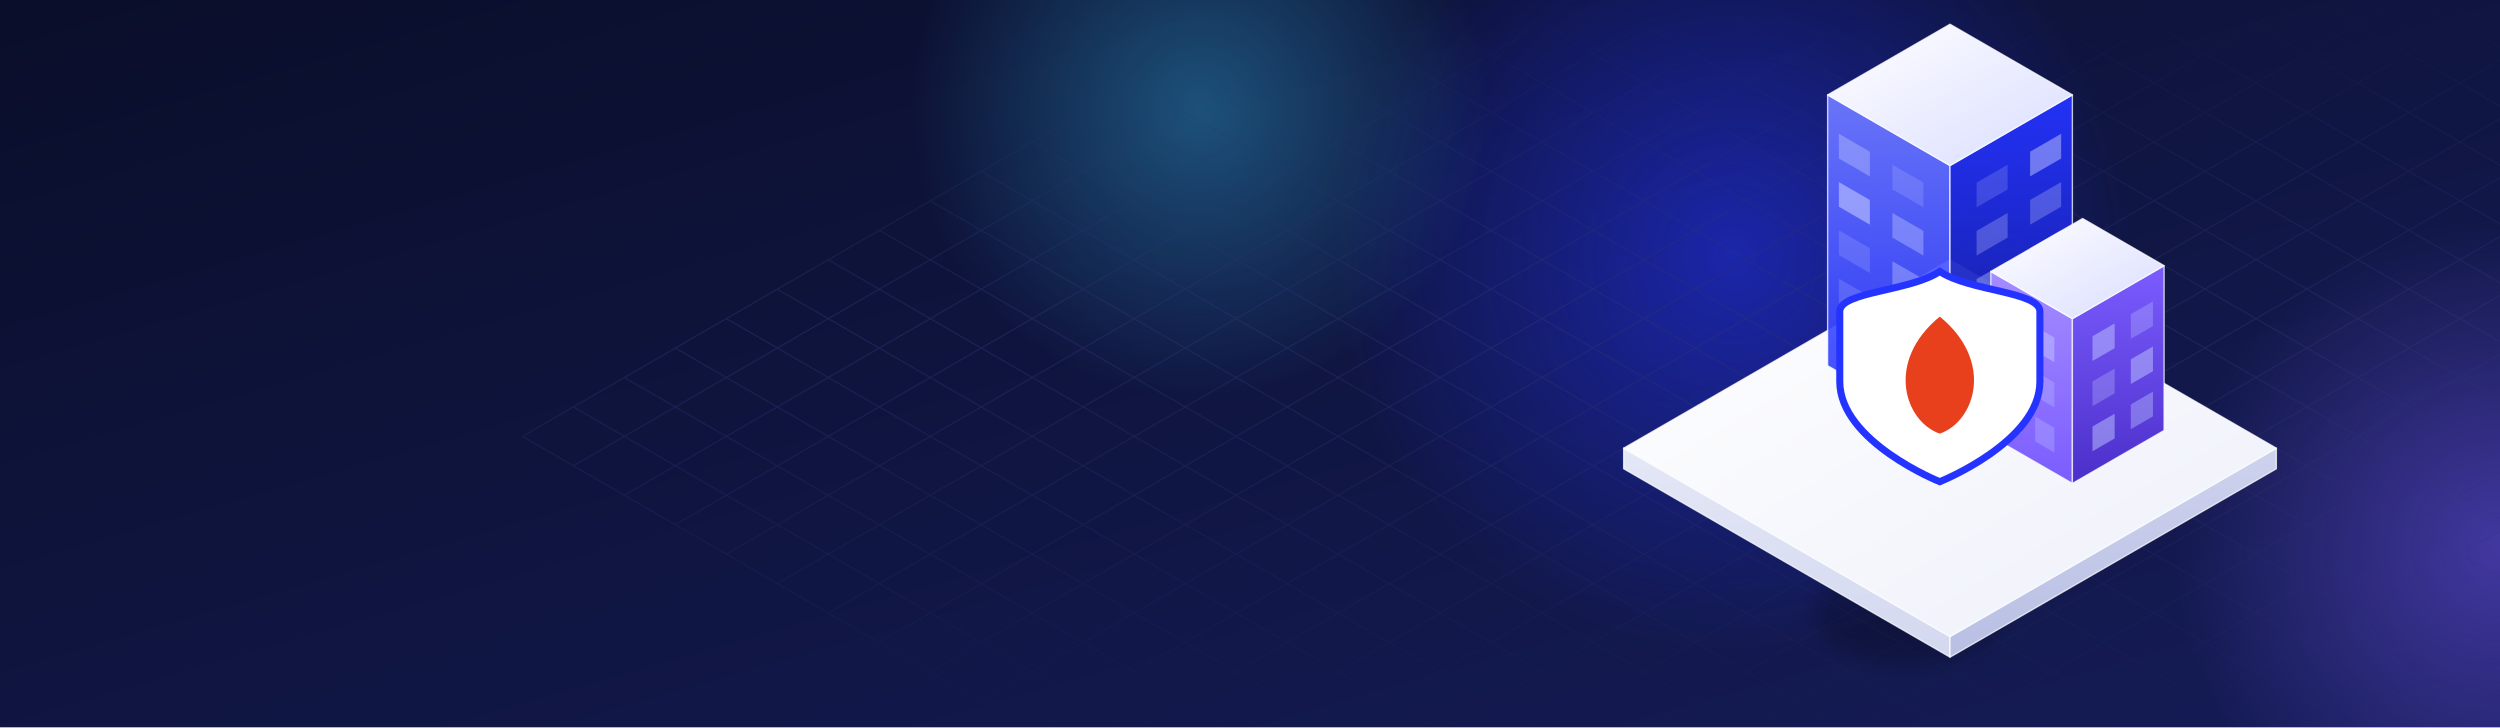
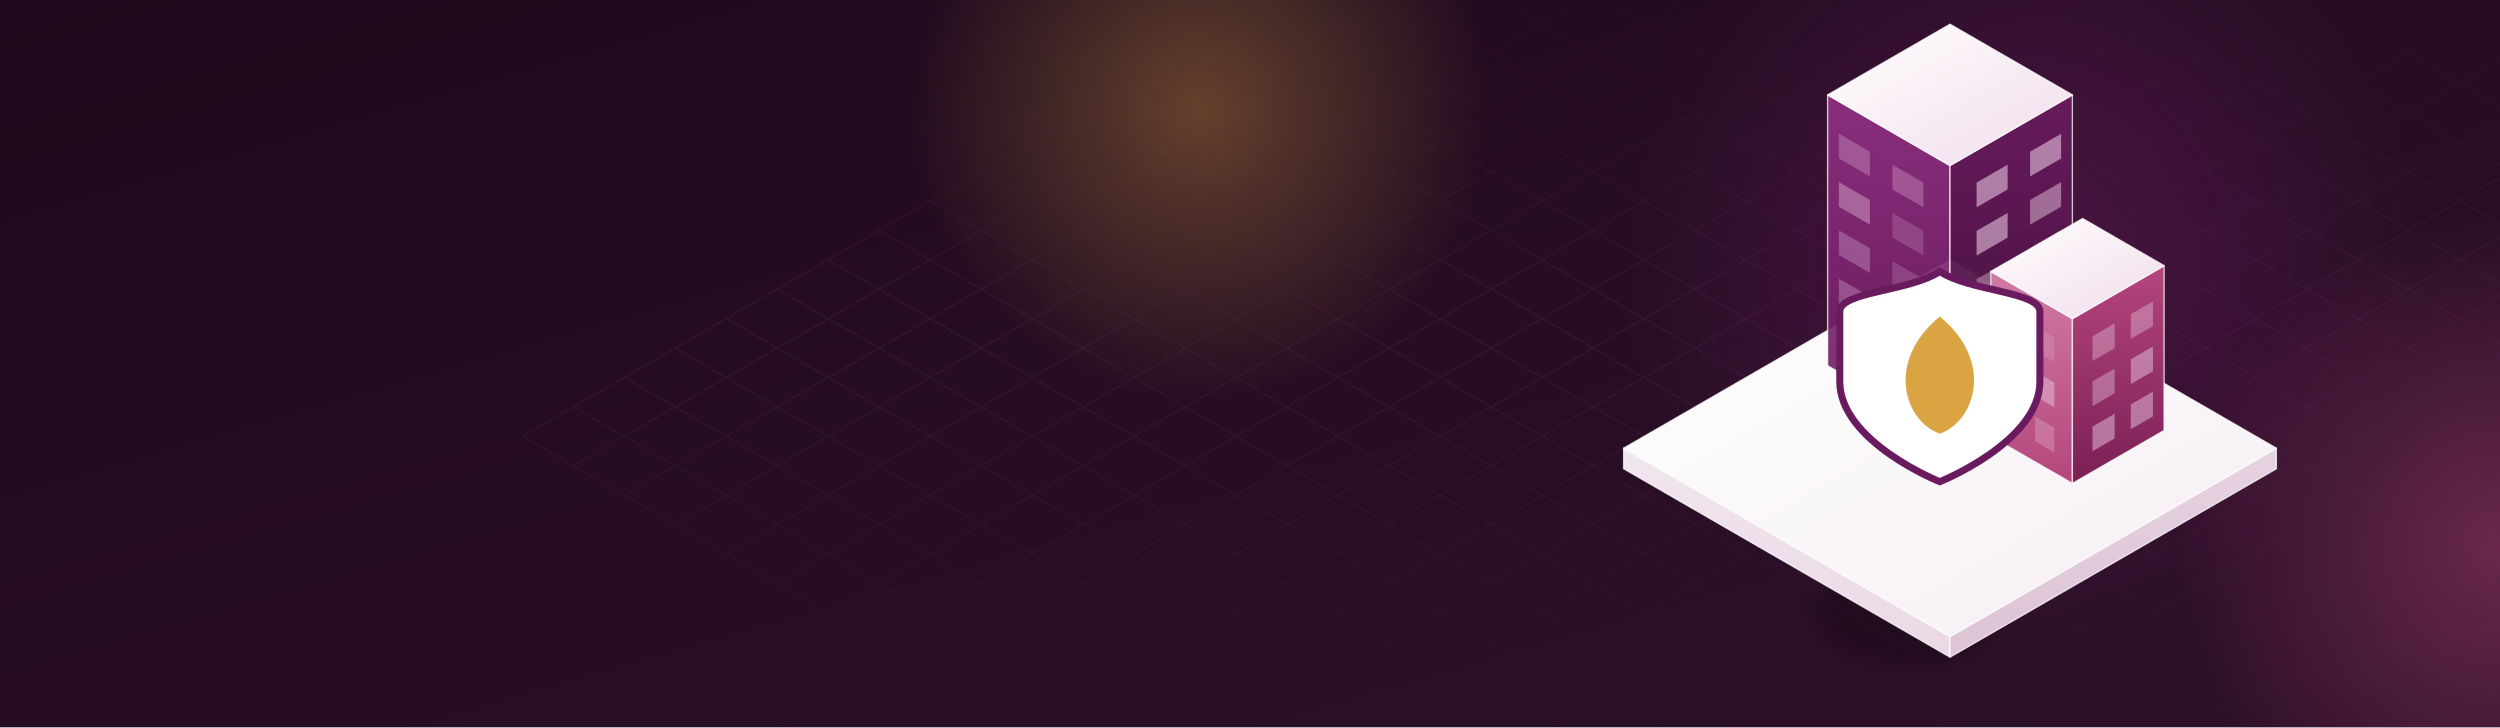
<svg xmlns="http://www.w3.org/2000/svg" viewBox="0 0 2200 640" preserveAspectRatio="xMidYMid slice">
  <defs>
    <linearGradient id="gBg" x1="0" y1="0" x2="1" y2="1">
-       <stop offset="0" stop-color="#0A0E2A" />
-       <stop offset="1" stop-color="#151C57" />
+       <stop offset="0" stop-color="#1E0A1C" />
+       <stop offset="1" stop-color="#2E1029" />
    </linearGradient>
    <radialGradient id="gB1">
-       <stop offset="0" stop-color="#2433FF" stop-opacity="0.55" />
-       <stop offset="1" stop-color="#2433FF" stop-opacity="0" />
+       <stop offset="0" stop-color="#6A1B5F" stop-opacity="0.55" />
+       <stop offset="1" stop-color="#6A1B5F" stop-opacity="0" />
    </radialGradient>
    <radialGradient id="gB2">
-       <stop offset="0" stop-color="#7B5CFF" stop-opacity="0.45" />
-       <stop offset="1" stop-color="#7B5CFF" stop-opacity="0" />
+       <stop offset="0" stop-color="#B4467C" stop-opacity="0.45" />
+       <stop offset="1" stop-color="#B4467C" stop-opacity="0" />
    </radialGradient>
    <radialGradient id="gB3">
-       <stop offset="0" stop-color="#38C6F4" stop-opacity="0.35" />
-       <stop offset="1" stop-color="#38C6F4" stop-opacity="0" />
+       <stop offset="0" stop-color="#D9A441" stop-opacity="0.35" />
+       <stop offset="1" stop-color="#D9A441" stop-opacity="0" />
    </radialGradient>
    <radialGradient id="gGlow">
-       <stop offset="0" stop-color="#8D98FF" stop-opacity=".55" />
-       <stop offset="1" stop-color="#8D98FF" stop-opacity="0" />
+       <stop offset="0" stop-color="#C98AB9" stop-opacity=".55" />
+       <stop offset="1" stop-color="#C98AB9" stop-opacity="0" />
    </radialGradient>
    <linearGradient id="gTop" x1="0" y1="0" x2="1" y2="1">
      <stop offset="0" stop-color="#FFFFFF" />
-       <stop offset="1" stop-color="#D9DDFF" />
+       <stop offset="1" stop-color="#F0DCEA" />
    </linearGradient>
    <linearGradient id="gLeft" x1="0" y1="0" x2="0" y2="1">
-       <stop offset="0" stop-color="#6E79FF" stop-opacity=".95" />
-       <stop offset="1" stop-color="#2433FF" stop-opacity=".9" />
+       <stop offset="0" stop-color="#8E2F80" stop-opacity=".95" />
+       <stop offset="1" stop-color="#6A1B5F" stop-opacity=".9" />
    </linearGradient>
    <linearGradient id="gRight" x1="0" y1="0" x2="0" y2="1">
-       <stop offset="0" stop-color="#2433FF" stop-opacity=".95" />
-       <stop offset="1" stop-color="#121A8F" stop-opacity=".95" />
+       <stop offset="0" stop-color="#6A1B5F" stop-opacity=".95" />
+       <stop offset="1" stop-color="#3E0F38" stop-opacity=".95" />
    </linearGradient>
    <linearGradient id="gLeftV" x1="0" y1="0" x2="0" y2="1">
-       <stop offset="0" stop-color="#A58CFF" />
-       <stop offset="1" stop-color="#7B5CFF" />
+       <stop offset="0" stop-color="#D07AA4" />
+       <stop offset="1" stop-color="#B4467C" />
    </linearGradient>
    <linearGradient id="gRightV" x1="0" y1="0" x2="0" y2="1">
-       <stop offset="0" stop-color="#7B5CFF" />
-       <stop offset="1" stop-color="#4B2FC9" />
+       <stop offset="0" stop-color="#B4467C" />
+       <stop offset="1" stop-color="#7A1F55" />
    </linearGradient>
    <linearGradient id="gLeftC" x1="0" y1="0" x2="0" y2="1">
-       <stop offset="0" stop-color="#8BE0FF" />
-       <stop offset="1" stop-color="#38C6F4" />
+       <stop offset="0" stop-color="#F0CF86" />
+       <stop offset="1" stop-color="#D9A441" />
    </linearGradient>
    <linearGradient id="gRightC" x1="0" y1="0" x2="0" y2="1">
-       <stop offset="0" stop-color="#38C6F4" />
-       <stop offset="1" stop-color="#1C8FC4" />
+       <stop offset="0" stop-color="#D9A441" />
+       <stop offset="1" stop-color="#A87A26" />
    </linearGradient>
    <linearGradient id="gLeftR" x1="0" y1="0" x2="0" y2="1">
-       <stop offset="0" stop-color="#FF8A6A" />
-       <stop offset="1" stop-color="#E8401C" />
+       <stop offset="0" stop-color="#F0CF86" />
+       <stop offset="1" stop-color="#D9A441" />
    </linearGradient>
    <linearGradient id="gRightR" x1="0" y1="0" x2="0" y2="1">
-       <stop offset="0" stop-color="#E8401C" />
-       <stop offset="1" stop-color="#A82A0E" />
+       <stop offset="0" stop-color="#D9A441" />
+       <stop offset="1" stop-color="#A87A26" />
    </linearGradient>
    <linearGradient id="gTopW" x1="0" y1="0" x2="1" y2="1">
      <stop offset="0" stop-color="#FFFFFF" />
-       <stop offset="1" stop-color="#EEF0FA" />
+       <stop offset="1" stop-color="#F5EEF3" />
    </linearGradient>
    <linearGradient id="gLeftW" x1="0" y1="0" x2="0" y2="1">
-       <stop offset="0" stop-color="#E4E7F6" />
-       <stop offset="1" stop-color="#D3D8F0" />
+       <stop offset="0" stop-color="#F1E6EE" />
+       <stop offset="1" stop-color="#EAD9E5" />
    </linearGradient>
    <linearGradient id="gRightW" x1="0" y1="0" x2="0" y2="1">
-       <stop offset="0" stop-color="#CDD2EE" />
-       <stop offset="1" stop-color="#B9BFE3" />
+       <stop offset="0" stop-color="#E6D3E0" />
+       <stop offset="1" stop-color="#DCC3D5" />
    </linearGradient>
    <linearGradient id="gFade" x1="0" y1="0" x2="0" y2="1">
      <stop offset="0" stop-color="#fff" stop-opacity="0" />
      <stop offset=".45" stop-color="#fff" stop-opacity="1" />
      <stop offset="1" stop-color="#fff" stop-opacity="0" />
    </linearGradient>
    <mask id="mGrid">
      <rect width="100%" height="100%" fill="url(#gFade)" />
    </mask>
    <filter id="fSoft" x="-50%" y="-50%" width="200%" height="200%">
      <feGaussianBlur stdDeviation="9" />
    </filter>
  </defs>
  <defs>
    <radialGradient id="gNode0" cx=".35" cy=".3">
      <stop offset="0" stop-color="#fff" />
-       <stop offset=".35" stop-color="#2433FF" />
-       <stop offset="1" stop-color="#121A8F" />
+       <stop offset=".35" stop-color="#6A1B5F" />
+       <stop offset="1" stop-color="#3E0F38" />
    </radialGradient>
    <radialGradient id="gNode1" cx=".35" cy=".3">
      <stop offset="0" stop-color="#fff" />
-       <stop offset=".35" stop-color="#7B5CFF" />
-       <stop offset="1" stop-color="#4B2FC9" />
+       <stop offset=".35" stop-color="#B4467C" />
+       <stop offset="1" stop-color="#7A1F55" />
    </radialGradient>
    <radialGradient id="gNode2" cx=".35" cy=".3">
      <stop offset="0" stop-color="#fff" />
-       <stop offset=".35" stop-color="#38C6F4" />
-       <stop offset="1" stop-color="#1C8FC4" />
+       <stop offset=".35" stop-color="#D9A441" />
+       <stop offset="1" stop-color="#A87A26" />
    </radialGradient>
  </defs>
  <rect width="100%" height="100%" fill="url(#gBg)" />
-   <circle cx="1524.3" cy="224" r="352" fill="url(#gB1)" />
+   <circle cx="1776.6" cy="224" r="352" fill="url(#gB1)" />
  <circle cx="2200" cy="480" r="288" fill="url(#gB2)" />
  <circle cx="1056" cy="96" r="256" fill="url(#gB3)" />
-   <g stroke="#2A3170" stroke-width="1" opacity="0.5" mask="url(#mGrid)">
+   <g stroke="#4A1E45" stroke-width="1" opacity="0.5" mask="url(#mGrid)">
    <line x1="1716" y1="-341.3" x2="459.7" y2="384" />
    <line x1="1716" y1="-341.3" x2="2972.3" y2="384" />
    <line x1="1760.9" y1="-315.4" x2="504.6" y2="409.9" />
    <line x1="1671.1" y1="-315.4" x2="2927.4" y2="409.9" />
    <line x1="1805.7" y1="-289.5" x2="549.4" y2="435.8" />
    <line x1="1626.3" y1="-289.5" x2="2882.6" y2="435.8" />
    <line x1="1850.6" y1="-263.6" x2="594.3" y2="461.7" />
    <line x1="1581.4" y1="-263.6" x2="2837.7" y2="461.7" />
    <line x1="1895.5" y1="-237.7" x2="639.2" y2="487.6" />
    <line x1="1536.5" y1="-237.7" x2="2792.8" y2="487.6" />
    <line x1="1940.3" y1="-211.8" x2="684" y2="513.5" />
    <line x1="1491.7" y1="-211.8" x2="2748" y2="513.5" />
    <line x1="1985.2" y1="-185.9" x2="728.9" y2="539.4" />
    <line x1="1446.8" y1="-185.9" x2="2703.1" y2="539.4" />
    <line x1="2030.1" y1="-160" x2="773.8" y2="565.3" />
    <line x1="1401.9" y1="-160" x2="2658.2" y2="565.3" />
    <line x1="2074.9" y1="-134.1" x2="818.6" y2="591.2" />
    <line x1="1357.1" y1="-134.1" x2="2613.4" y2="591.2" />
    <line x1="2119.8" y1="-108.2" x2="863.5" y2="617.1" />
    <line x1="1312.2" y1="-108.2" x2="2568.5" y2="617.1" />
    <line x1="2164.7" y1="-82.3" x2="908.4" y2="643" />
    <line x1="1267.3" y1="-82.3" x2="2523.6" y2="643" />
    <line x1="2209.6" y1="-56.4" x2="953.2" y2="669" />
    <line x1="1222.4" y1="-56.4" x2="2478.8" y2="669" />
    <line x1="2254.4" y1="-30.5" x2="998.1" y2="694.9" />
    <line x1="1177.6" y1="-30.5" x2="2433.9" y2="694.9" />
    <line x1="2299.3" y1="-4.6" x2="1043" y2="720.8" />
    <line x1="1132.7" y1="-4.6" x2="2389" y2="720.8" />
    <line x1="2344.2" y1="21.3" x2="1087.8" y2="746.7" />
    <line x1="1087.8" y1="21.3" x2="2344.2" y2="746.7" />
    <line x1="2389" y1="47.2" x2="1132.7" y2="772.6" />
    <line x1="1043" y1="47.2" x2="2299.3" y2="772.6" />
    <line x1="2433.9" y1="73.1" x2="1177.6" y2="798.5" />
    <line x1="998.1" y1="73.1" x2="2254.4" y2="798.5" />
    <line x1="2478.8" y1="99" x2="1222.4" y2="824.4" />
    <line x1="953.2" y1="99" x2="2209.6" y2="824.4" />
    <line x1="2523.6" y1="125" x2="1267.3" y2="850.3" />
    <line x1="908.4" y1="125" x2="2164.7" y2="850.3" />
    <line x1="2568.5" y1="150.9" x2="1312.2" y2="876.2" />
    <line x1="863.5" y1="150.9" x2="2119.8" y2="876.2" />
    <line x1="2613.4" y1="176.8" x2="1357.1" y2="902.1" />
    <line x1="818.6" y1="176.8" x2="2074.9" y2="902.1" />
    <line x1="2658.2" y1="202.7" x2="1401.9" y2="928" />
    <line x1="773.8" y1="202.7" x2="2030.1" y2="928" />
    <line x1="2703.1" y1="228.6" x2="1446.8" y2="953.9" />
    <line x1="728.9" y1="228.6" x2="1985.2" y2="953.9" />
    <line x1="2748" y1="254.5" x2="1491.7" y2="979.8" />
    <line x1="684" y1="254.5" x2="1940.3" y2="979.8" />
    <line x1="2792.8" y1="280.4" x2="1536.5" y2="1005.7" />
    <line x1="639.2" y1="280.4" x2="1895.5" y2="1005.7" />
    <line x1="2837.7" y1="306.3" x2="1581.4" y2="1031.6" />
    <line x1="594.3" y1="306.3" x2="1850.6" y2="1031.6" />
    <line x1="2882.6" y1="332.2" x2="1626.3" y2="1057.5" />
    <line x1="549.4" y1="332.2" x2="1805.7" y2="1057.5" />
    <line x1="2927.4" y1="358.1" x2="1671.1" y2="1083.4" />
    <line x1="504.6" y1="358.1" x2="1760.9" y2="1083.4" />
    <line x1="2972.3" y1="384" x2="1716" y2="1109.3" />
    <line x1="459.7" y1="384" x2="1716" y2="1109.3" />
  </g>
  <ellipse cx="1680.1" cy="539.4" rx="82.9" ry="45.6" fill="#000" opacity="0.2" filter="url(#fSoft)" />
  <g>
    <polygon points="1428.8,412.5 1716,578.3 1716,560.2 1428.8,394.4" fill="url(#gLeftW)" stroke="rgba(255,255,255,.75)" stroke-width="1.2" stroke-linejoin="round" />
    <polygon points="2003.2,412.5 1716,578.3 1716,560.2 2003.2,394.4" fill="url(#gRightW)" stroke="rgba(255,255,255,.75)" stroke-width="1.2" stroke-linejoin="round" />
    <polygon points="1716,228.6 2003.2,394.4 1716,560.2 1428.8,394.4" fill="url(#gTopW)" stroke="rgba(255,255,255,.75)" stroke-width="1.2" stroke-linejoin="round" />
  </g>
  <g>
    <polygon points="1608.3,321.8 1716,384 1716,145.7 1608.3,83.5" fill="url(#gLeft)" stroke="rgba(255,255,255,.75)" stroke-width="1.2" stroke-linejoin="round" />
    <polygon points="1823.7,321.8 1716,384 1716,145.7 1823.7,83.5" fill="url(#gRight)" stroke="rgba(255,255,255,.75)" stroke-width="1.2" stroke-linejoin="round" />
    <polygon points="1716,21.3 1823.7,83.5 1716,145.7 1608.3,83.5" fill="url(#gTop)" stroke="rgba(255,255,255,.75)" stroke-width="1.2" stroke-linejoin="round" />
-     <polygon points="1618.2,309.4 1645.5,325.2 1645.5,303.4 1618.2,287.6" fill="#BFC6FF" opacity="0.6" />
-     <polygon points="1665.3,336.6 1692.6,352.4 1692.6,330.6 1665.3,314.8" fill="#BFC6FF" opacity="0.2" />
-     <polygon points="1813.8,309.4 1786.5,325.2 1786.5,303.4 1813.8,287.6" fill="#BFC6FF" opacity="0.3" />
-     <polygon points="1766.7,336.6 1739.4,352.4 1739.4,330.6 1766.7,314.8" fill="#BFC6FF" opacity="0.3" />
-     <polygon points="1618.2,266.9 1645.5,282.7 1645.5,260.9 1618.2,245.2" fill="#BFC6FF" opacity="0.2" />
-     <polygon points="1665.3,294.1 1692.6,309.9 1692.6,288.1 1665.3,272.4" fill="#BFC6FF" opacity="0.5" />
-     <polygon points="1813.8,266.9 1786.5,282.7 1786.5,260.9 1813.8,245.2" fill="#BFC6FF" opacity="0.5" />
-     <polygon points="1766.7,294.1 1739.4,309.9 1739.4,288.1 1766.7,272.4" fill="#BFC6FF" opacity="0.5" />
-     <polygon points="1618.2,224.4 1645.5,240.2 1645.5,218.4 1618.2,202.7" fill="#BFC6FF" opacity="0.2" />
-     <polygon points="1665.3,251.6 1692.6,267.4 1692.6,245.6 1665.3,229.9" fill="#BFC6FF" opacity="0.4" />
-     <polygon points="1813.8,224.4 1786.5,240.2 1786.5,218.4 1813.8,202.7" fill="#BFC6FF" opacity="0.6" />
-     <polygon points="1766.7,251.6 1739.4,267.4 1739.4,245.6 1766.7,229.9" fill="#BFC6FF" opacity="0.4" />
-     <polygon points="1618.2,181.9 1645.5,197.7 1645.5,176 1618.2,160.2" fill="#BFC6FF" opacity="0.6" />
-     <polygon points="1665.3,209.1 1692.6,224.9 1692.6,203.2 1665.3,187.4" fill="#BFC6FF" opacity="0.4" />
-     <polygon points="1813.8,181.9 1786.5,197.7 1786.5,176 1813.8,160.2" fill="#BFC6FF" opacity="0.3" />
-     <polygon points="1766.7,209.1 1739.4,224.9 1739.4,203.2 1766.7,187.4" fill="#BFC6FF" opacity="0.3" />
-     <polygon points="1618.2,139.5 1645.5,155.2 1645.5,133.5 1618.2,117.7" fill="#BFC6FF" opacity="0.4" />
-     <polygon points="1665.3,166.7 1692.6,182.4 1692.6,160.7 1665.3,144.9" fill="#BFC6FF" opacity="0.2" />
-     <polygon points="1813.8,139.5 1786.5,155.2 1786.5,133.5 1813.8,117.7" fill="#BFC6FF" opacity="0.5" />
-     <polygon points="1766.7,166.7 1739.4,182.4 1739.4,160.7 1766.7,144.9" fill="#BFC6FF" opacity="0.2" />
+     <polygon points="1618.2,309.4 1645.5,325.2 1645.5,303.4 1618.2,287.6" fill="#E6C3DD" opacity="0.5" />
+     <polygon points="1665.3,336.6 1692.6,352.4 1692.6,330.6 1665.3,314.8" fill="#E6C3DD" opacity="0.5" />
+     <polygon points="1813.8,309.4 1786.5,325.2 1786.5,303.4 1813.8,287.6" fill="#E6C3DD" opacity="0.2" />
+     <polygon points="1766.7,336.6 1739.4,352.4 1739.4,330.6 1766.7,314.8" fill="#E6C3DD" opacity="0.3" />
+     <polygon points="1618.2,266.9 1645.5,282.7 1645.5,260.9 1618.2,245.2" fill="#E6C3DD" opacity="0.3" />
+     <polygon points="1665.3,294.1 1692.6,309.9 1692.6,288.1 1665.3,272.4" fill="#E6C3DD" opacity="0.4" />
+     <polygon points="1813.8,266.9 1786.5,282.7 1786.5,260.9 1813.8,245.2" fill="#E6C3DD" opacity="0.3" />
+     <polygon points="1766.7,294.1 1739.4,309.9 1739.4,288.1 1766.7,272.4" fill="#E6C3DD" opacity="0.4" />
+     <polygon points="1618.2,224.4 1645.5,240.2 1645.5,218.4 1618.2,202.7" fill="#E6C3DD" opacity="0.3" />
+     <polygon points="1665.3,251.6 1692.6,267.4 1692.6,245.6 1665.3,229.9" fill="#E6C3DD" opacity="0.2" />
+     <polygon points="1813.8,224.4 1786.5,240.2 1786.5,218.4 1813.8,202.7" fill="#E6C3DD" opacity="0.4" />
+     <polygon points="1766.7,251.6 1739.4,267.4 1739.4,245.6 1766.7,229.9" fill="#E6C3DD" opacity="0.4" />
+     <polygon points="1618.2,181.9 1645.5,197.7 1645.5,176 1618.2,160.2" fill="#E6C3DD" opacity="0.4" />
+     <polygon points="1665.3,209.1 1692.6,224.9 1692.6,203.2 1665.3,187.4" fill="#E6C3DD" opacity="0.2" />
+     <polygon points="1813.8,181.9 1786.5,197.7 1786.5,176 1813.8,160.2" fill="#E6C3DD" opacity="0.5" />
+     <polygon points="1766.7,209.1 1739.4,224.9 1739.4,203.2 1766.7,187.4" fill="#E6C3DD" opacity="0.6" />
+     <polygon points="1618.2,139.5 1645.5,155.2 1645.5,133.5 1618.2,117.7" fill="#E6C3DD" opacity="0.3" />
+     <polygon points="1665.3,166.7 1692.6,182.4 1692.6,160.7 1665.3,144.9" fill="#E6C3DD" opacity="0.3" />
+     <polygon points="1813.8,139.5 1786.5,155.2 1786.5,133.5 1813.8,117.7" fill="#E6C3DD" opacity="0.6" />
+     <polygon points="1766.7,166.7 1739.4,182.4 1739.4,160.7 1766.7,144.9" fill="#E6C3DD" opacity="0.6" />
  </g>
  <g>
    <polygon points="1751.9,384 1823.7,425.4 1823.7,280.4 1751.9,238.9" fill="url(#gLeftV)" stroke="rgba(255,255,255,.75)" stroke-width="1.2" stroke-linejoin="round" />
    <polygon points="1904.4,378.8 1823.7,425.4 1823.7,280.4 1904.4,233.8" fill="url(#gRightV)" stroke="rgba(255,255,255,.75)" stroke-width="1.2" stroke-linejoin="round" />
    <polygon points="1832.7,192.3 1904.4,233.8 1823.7,280.4 1751.9,238.9" fill="url(#gTop)" stroke="rgba(255,255,255,.75)" stroke-width="1.2" stroke-linejoin="round" />
-     <polygon points="1761.8,371.6 1778.7,381.3 1778.7,359.6 1761.8,349.8" fill="#BFC6FF" opacity="0.3" />
-     <polygon points="1790.9,388.4 1807.8,398.2 1807.8,376.4 1790.9,366.6" fill="#BFC6FF" opacity="0.3" />
-     <polygon points="1894.6,366.4 1875.1,377.7 1875.1,355.9 1894.6,344.6" fill="#BFC6FF" opacity="0.4" />
-     <polygon points="1860.9,385.8 1841.4,397.1 1841.4,375.3 1860.9,364.1" fill="#BFC6FF" opacity="0.5" />
-     <polygon points="1761.8,331.8 1778.7,341.6 1778.7,319.9 1761.8,310.1" fill="#BFC6FF" opacity="0.5" />
-     <polygon points="1790.9,348.7 1807.8,358.4 1807.8,336.7 1790.9,326.9" fill="#BFC6FF" opacity="0.3" />
-     <polygon points="1894.6,326.7 1875.1,337.9 1875.1,316.2 1894.6,304.9" fill="#BFC6FF" opacity="0.5" />
-     <polygon points="1860.9,346.1 1841.4,357.4 1841.4,335.6 1860.9,324.3" fill="#BFC6FF" opacity="0.3" />
-     <polygon points="1761.8,292.1 1778.7,301.9 1778.7,280.1 1761.8,270.4" fill="#BFC6FF" opacity="0.2" />
-     <polygon points="1790.9,309 1807.8,318.7 1807.8,297 1790.9,287.2" fill="#BFC6FF" opacity="0.5" />
-     <polygon points="1894.6,286.9 1875.1,298.2 1875.1,276.5 1894.6,265.2" fill="#BFC6FF" opacity="0.3" />
-     <polygon points="1860.9,306.4 1841.4,317.6 1841.4,295.9 1860.9,284.6" fill="#BFC6FF" opacity="0.5" />
-   </g>
-   <g>
-     <path d="M1707 238.9 C1733.4 256.5 1795.1 256.5 1795.1 274.2 L1795.1 335.8 C1795.1 388.7 1707 423.9 1707 423.9 C1707 423.9 1619 388.7 1619 335.8 L1619 274.2 C1619 256.5 1680.6 256.5 1707 238.9Z" fill="#fff" stroke="#2433FF" stroke-width="6.2" />
-     <path d="M1707 278.6 C1755.5 318.2 1737.9 371 1707 381.6 C1676.2 371 1658.6 318.2 1707 278.6Z" fill="#E8401C" />
+     <polygon points="1761.8,371.6 1778.7,381.3 1778.7,359.6 1761.8,349.8" fill="#E6C3DD" opacity="0.3" />
+     <polygon points="1790.9,388.4 1807.8,398.2 1807.8,376.4 1790.9,366.6" fill="#E6C3DD" opacity="0.3" />
+     <polygon points="1894.6,366.4 1875.1,377.7 1875.1,355.9 1894.6,344.6" fill="#E6C3DD" opacity="0.5" />
+     <polygon points="1860.9,385.8 1841.4,397.1 1841.4,375.3 1860.9,364.1" fill="#E6C3DD" opacity="0.5" />
+     <polygon points="1761.8,331.8 1778.7,341.6 1778.7,319.9 1761.8,310.1" fill="#E6C3DD" opacity="0.2" />
+     <polygon points="1790.9,348.7 1807.8,358.4 1807.8,336.7 1790.9,326.9" fill="#E6C3DD" opacity="0.5" />
+     <polygon points="1894.6,326.7 1875.1,337.9 1875.1,316.2 1894.6,304.9" fill="#E6C3DD" opacity="0.5" />
+     <polygon points="1860.9,346.1 1841.4,357.4 1841.4,335.6 1860.9,324.3" fill="#E6C3DD" opacity="0.4" />
+     <polygon points="1761.8,292.1 1778.7,301.9 1778.7,280.1 1761.8,270.4" fill="#E6C3DD" opacity="0.3" />
+     <polygon points="1790.9,309 1807.8,318.7 1807.8,297 1790.9,287.2" fill="#E6C3DD" opacity="0.2" />
+     <polygon points="1894.6,286.9 1875.1,298.2 1875.1,276.5 1894.6,265.2" fill="#E6C3DD" opacity="0.4" />
+     <polygon points="1860.9,306.4 1841.4,317.6 1841.4,295.9 1860.9,284.6" fill="#E6C3DD" opacity="0.4" />
+   </g>
+   <g>
+     <path d="M1707 238.9 C1733.4 256.5 1795.1 256.5 1795.1 274.2 L1795.1 335.8 C1795.1 388.7 1707 423.9 1707 423.9 C1707 423.9 1619 388.7 1619 335.8 L1619 274.2 C1619 256.5 1680.6 256.5 1707 238.9Z" fill="#fff" stroke="#6A1B5F" stroke-width="6.2" />
+     <path d="M1707 278.6 C1755.5 318.2 1737.9 371 1707 381.6 C1676.2 371 1658.6 318.2 1707 278.6Z" fill="#D9A441" />
  </g>
</svg>
